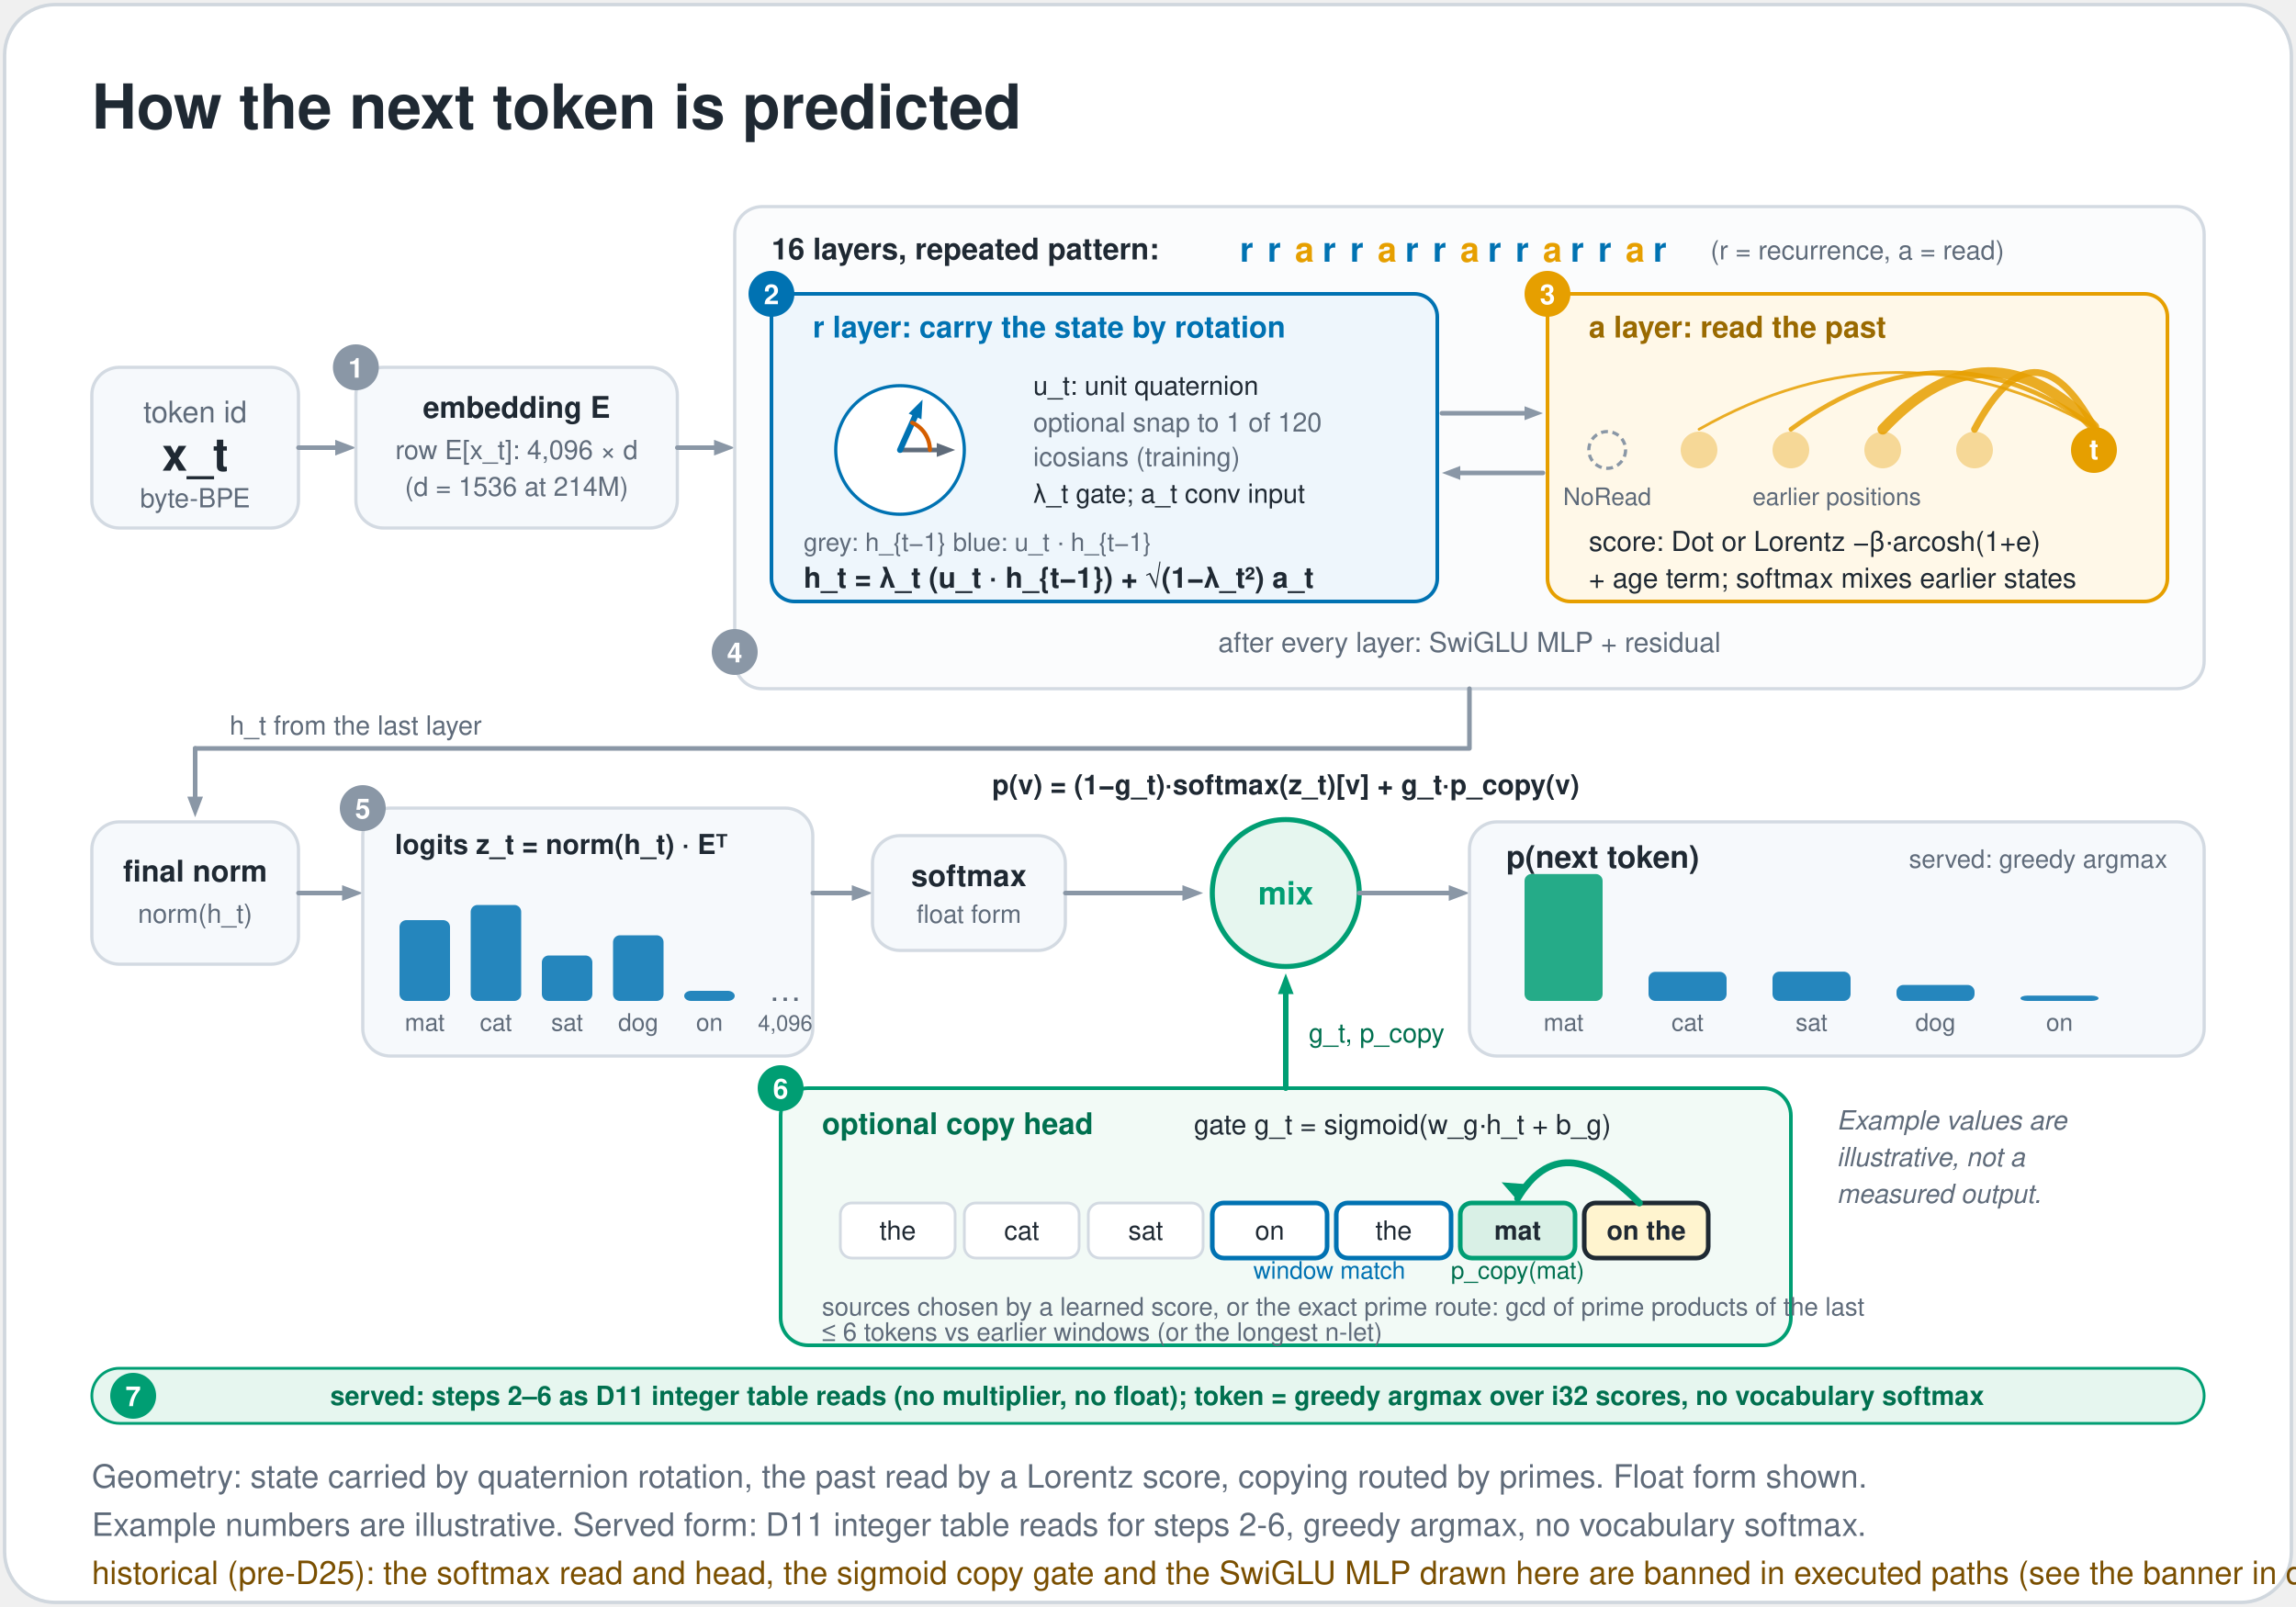
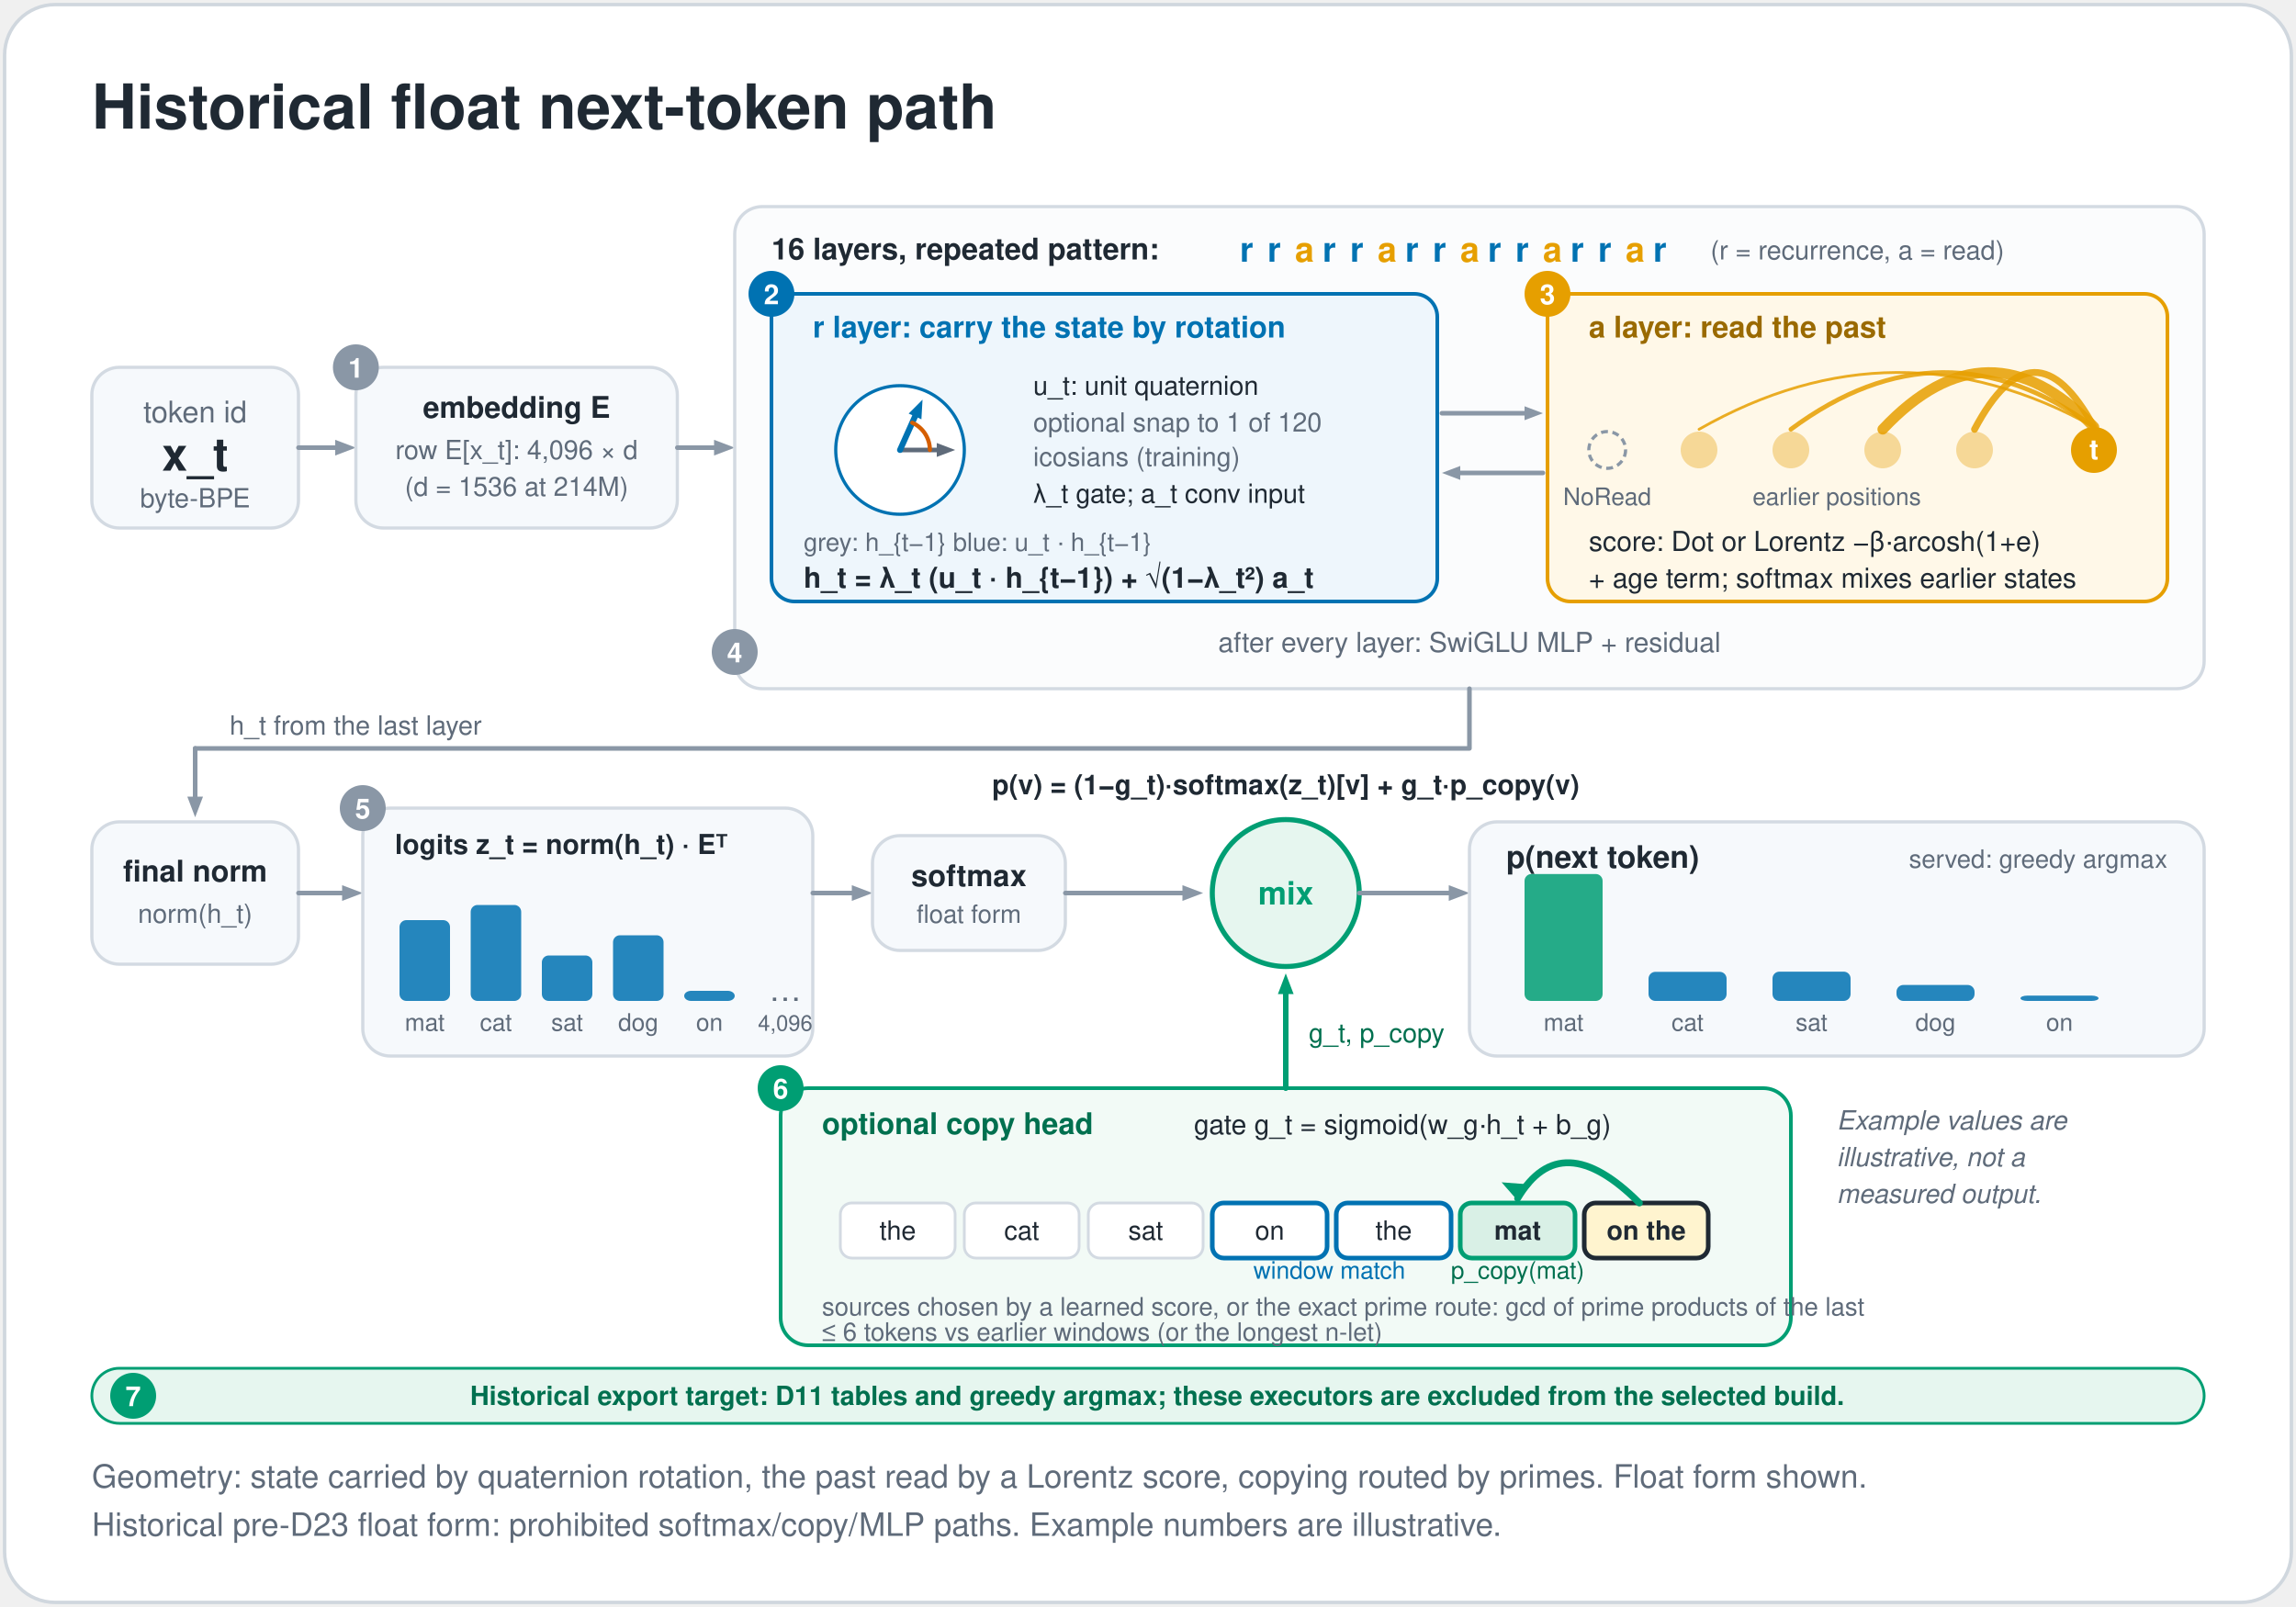
- <svg xmlns="http://www.w3.org/2000/svg" viewBox="0 0 1000 700" width="900" height="630" role="img" aria-labelledby="t d" font-family="-apple-system, BlinkMacSystemFont, 'Segoe UI', Helvetica, Arial, sans-serif">
+ <svg xmlns="http://www.w3.org/2000/svg" viewBox="0 0 1000 700" width="900" height="630" role="img" aria-labelledby="t d" font-family="-apple-system, BlinkMacSystemFont, 'Segoe UI', Helvetica, Arial, 'DejaVu Sans', sans-serif">
  <rect x="2" y="2" width="996" height="696" rx="22" fill="#ffffff" stroke="#d0d7de" stroke-width="1.5" />
-   <text x="40" y="56" font-size="27" font-weight="700" fill="#1f2933">How the next token is predicted</text>
+   <text x="40" y="56" font-size="27" font-weight="700" fill="#1f2933">Historical float next-token path</text>
  <rect x="40" y="160" width="90" height="70" rx="12" fill="#f6f9fc" fill-opacity="1" stroke="#d3dae2" stroke-width="1.4" stroke-opacity="1" />
  <text x="85" y="184" font-size="13" fill="#5f6b7a" fill-opacity="1" text-anchor="middle" font-weight="normal">token id</text>
  <text x="85" y="205" font-size="20" fill="#1f2933" fill-opacity="1" text-anchor="middle" font-weight="bold">x_t</text>
  <text x="85" y="221" font-size="11.5" fill="#5f6b7a" fill-opacity="1" text-anchor="middle" font-weight="normal">byte-BPE</text>
  <line x1="130" y1="195" x2="149.6" y2="195" stroke="#8a97a6" stroke-width="2" stroke-opacity="1" stroke-linecap="round" />
  <polygon points="155,195 146,198.42 146,191.58" fill="#8a97a6" fill-opacity="1" />
  <rect x="155" y="160" width="140" height="70" rx="12" fill="#f6f9fc" fill-opacity="1" stroke="#d3dae2" stroke-width="1.4" stroke-opacity="1" />
  <text x="225" y="182" font-size="13" fill="#1f2933" fill-opacity="1" text-anchor="middle" font-weight="bold">embedding E</text>
  <text x="225" y="200" font-size="11.5" fill="#5f6b7a" fill-opacity="1" text-anchor="middle" font-weight="normal">row E[x_t]: 4,096 × d</text>
  <text x="225" y="216" font-size="11.5" fill="#5f6b7a" fill-opacity="1" text-anchor="middle" font-weight="normal">(d = 1536 at 214M)</text>
  <circle cx="155" cy="160" r="10" fill="#8a97a6" fill-opacity="1" stroke="none" stroke-width="1" stroke-opacity="1" />
  <text x="155" y="164.5" font-size="12" fill="#ffffff" fill-opacity="1" text-anchor="middle" font-weight="bold">1</text>
  <line x1="295" y1="195" x2="314.6" y2="195" stroke="#8a97a6" stroke-width="2" stroke-opacity="1" stroke-linecap="round" />
  <polygon points="320,195 311,198.42 311,191.58" fill="#8a97a6" fill-opacity="1" />
  <rect x="320" y="90" width="640" height="210" rx="12" fill="#fbfcfd" fill-opacity="1" stroke="#d3dae2" stroke-width="1.4" stroke-opacity="1" />
  <text x="336" y="113" font-size="13" fill="#1f2933" fill-opacity="1" text-anchor="start" font-weight="bold">16 layers, repeated pattern:</text>
  <text x="540" y="114" font-size="15" fill="#0072B2" fill-opacity="1" text-anchor="start" font-weight="bold">r</text>
  <text x="552" y="114" font-size="15" fill="#0072B2" fill-opacity="1" text-anchor="start" font-weight="bold">r</text>
  <text x="564" y="114" font-size="15" fill="#E69F00" fill-opacity="1" text-anchor="start" font-weight="bold">a</text>
  <text x="576" y="114" font-size="15" fill="#0072B2" fill-opacity="1" text-anchor="start" font-weight="bold">r</text>
  <text x="588" y="114" font-size="15" fill="#0072B2" fill-opacity="1" text-anchor="start" font-weight="bold">r</text>
  <text x="600" y="114" font-size="15" fill="#E69F00" fill-opacity="1" text-anchor="start" font-weight="bold">a</text>
  <text x="612" y="114" font-size="15" fill="#0072B2" fill-opacity="1" text-anchor="start" font-weight="bold">r</text>
  <text x="624" y="114" font-size="15" fill="#0072B2" fill-opacity="1" text-anchor="start" font-weight="bold">r</text>
  <text x="636" y="114" font-size="15" fill="#E69F00" fill-opacity="1" text-anchor="start" font-weight="bold">a</text>
  <text x="648" y="114" font-size="15" fill="#0072B2" fill-opacity="1" text-anchor="start" font-weight="bold">r</text>
  <text x="660" y="114" font-size="15" fill="#0072B2" fill-opacity="1" text-anchor="start" font-weight="bold">r</text>
  <text x="672" y="114" font-size="15" fill="#E69F00" fill-opacity="1" text-anchor="start" font-weight="bold">a</text>
  <text x="684" y="114" font-size="15" fill="#0072B2" fill-opacity="1" text-anchor="start" font-weight="bold">r</text>
  <text x="696" y="114" font-size="15" fill="#0072B2" fill-opacity="1" text-anchor="start" font-weight="bold">r</text>
  <text x="708" y="114" font-size="15" fill="#E69F00" fill-opacity="1" text-anchor="start" font-weight="bold">a</text>
  <text x="720" y="114" font-size="15" fill="#0072B2" fill-opacity="1" text-anchor="start" font-weight="bold">r</text>
  <text x="745" y="113" font-size="11.5" fill="#5f6b7a" fill-opacity="1" text-anchor="start" font-weight="normal">(r = recurrence, a = read)</text>
  <rect x="336" y="128" width="290" height="134" rx="10" fill="#eef6fc" fill-opacity="1" stroke="#0072B2" stroke-width="1.6" stroke-opacity="1" />
  <circle cx="336" cy="128" r="10" fill="#0072B2" fill-opacity="1" stroke="none" stroke-width="1" stroke-opacity="1" />
  <text x="336" y="132.5" font-size="12" fill="#ffffff" fill-opacity="1" text-anchor="middle" font-weight="bold">2</text>
  <text x="354" y="147" font-size="13" fill="#0072B2" fill-opacity="1" text-anchor="start" font-weight="bold">r layer: carry the state by rotation</text>
  <circle cx="392" cy="196" r="28" fill="#ffffff" fill-opacity="1" stroke="#0072B2" stroke-width="1.4" stroke-opacity="1" />
  <line x1="392" y1="196" x2="411.2" y2="196" stroke="#5f6b7a" stroke-width="2" stroke-opacity="1" stroke-linecap="round" />
  <polygon points="416,196 408,199.04 408,192.96" fill="#5f6b7a" fill-opacity="1" />
  <line x1="392" y1="196" x2="399.84" y2="178.47" stroke="#0072B2" stroke-width="2.6" stroke-opacity="1" stroke-linecap="round" />
  <polygon points="401.8,174.09 401.31,182.64 395.76,180.15" fill="#0072B2" fill-opacity="1" />
  <path d="M405 196A13 13 0 0 0 397.31 184.13" fill="none" fill-opacity="1" stroke="#D55E00" stroke-width="1.8" stroke-opacity="1" stroke-linecap="round" stroke-linejoin="round" />
  <text x="450" y="172" font-size="11.5" fill="#1f2933" fill-opacity="1" text-anchor="start" font-weight="normal">u_t: unit quaternion</text>
  <text x="450" y="188" font-size="11.5" fill="#5f6b7a" fill-opacity="1" text-anchor="start" font-weight="normal">optional snap to 1 of 120</text>
  <text x="450" y="203" font-size="11.5" fill="#5f6b7a" fill-opacity="1" text-anchor="start" font-weight="normal">icosians (training)</text>
  <text x="450" y="219" font-size="11.5" fill="#1f2933" fill-opacity="1" text-anchor="start" font-weight="normal">λ_t gate; a_t conv input</text>
  <text x="350" y="240" font-size="11" fill="#5f6b7a" fill-opacity="1" text-anchor="start" font-weight="normal">grey: h_{t−1}    blue: u_t · h_{t−1}</text>
  <text x="350" y="256" font-size="12.5" fill="#1f2933" fill-opacity="1" text-anchor="start" font-weight="bold">h_t = λ_t (u_t · h_{t−1}) + √(1−λ_t²) a_t</text>
  <line x1="628" y1="180" x2="667.2" y2="180" stroke="#8a97a6" stroke-width="2" stroke-opacity="1" stroke-linecap="round" />
  <polygon points="672,180 664,183.04 664,176.96" fill="#8a97a6" fill-opacity="1" />
  <line x1="672" y1="206" x2="632.8" y2="206" stroke="#8a97a6" stroke-width="2" stroke-opacity="1" stroke-linecap="round" />
  <polygon points="628,206 636,202.96 636,209.04" fill="#8a97a6" fill-opacity="1" />
  <rect x="674" y="128" width="270" height="134" rx="10" fill="#fff8e8" fill-opacity="1" stroke="#E69F00" stroke-width="1.6" stroke-opacity="1" />
  <circle cx="674" cy="128" r="10" fill="#E69F00" fill-opacity="1" stroke="none" stroke-width="1" stroke-opacity="1" />
  <text x="674" y="132.5" font-size="12" fill="#ffffff" fill-opacity="1" text-anchor="middle" font-weight="bold">3</text>
  <text x="692" y="147" font-size="13" fill="#9a6a00" fill-opacity="1" text-anchor="start" font-weight="bold">a layer: read the past</text>
  <circle cx="700" cy="196" r="8" fill="none" stroke="#8a97a6" stroke-width="1.4" stroke-dasharray="3 2" />
  <circle cx="740" cy="196" r="8" fill="#E69F00" fill-opacity="0.35" stroke="none" stroke-width="1" stroke-opacity="1" />
  <circle cx="780" cy="196" r="8" fill="#E69F00" fill-opacity="0.35" stroke="none" stroke-width="1" stroke-opacity="1" />
  <circle cx="820" cy="196" r="8" fill="#E69F00" fill-opacity="0.35" stroke="none" stroke-width="1" stroke-opacity="1" />
  <circle cx="860" cy="196" r="8" fill="#E69F00" fill-opacity="0.35" stroke="none" stroke-width="1" stroke-opacity="1" />
  <circle cx="912" cy="196" r="10" fill="#E69F00" fill-opacity="1" stroke="none" stroke-width="1" stroke-opacity="1" />
  <text x="912" y="200" font-size="12" fill="#ffffff" fill-opacity="1" text-anchor="middle" font-weight="bold">t</text>
  <path d="M912 186Q826 138 740 187" fill="none" fill-opacity="1" stroke="#E69F00" stroke-width="1.2" stroke-opacity="0.85" stroke-linecap="round" stroke-linejoin="round" />
  <path d="M912 186Q846 138 780 187" fill="none" fill-opacity="1" stroke="#E69F00" stroke-width="2" stroke-opacity="0.85" stroke-linecap="round" stroke-linejoin="round" />
  <path d="M912 186Q866 138 820 187" fill="none" fill-opacity="1" stroke="#E69F00" stroke-width="4.6" stroke-opacity="0.85" stroke-linecap="round" stroke-linejoin="round" />
  <path d="M912 186Q886 138 860 187" fill="none" fill-opacity="1" stroke="#E69F00" stroke-width="3" stroke-opacity="0.85" stroke-linecap="round" stroke-linejoin="round" />
  <text x="700" y="220" font-size="10.5" fill="#5f6b7a" fill-opacity="1" text-anchor="middle" font-weight="normal">NoRead</text>
  <text x="800" y="220" font-size="10.5" fill="#5f6b7a" fill-opacity="1" text-anchor="middle" font-weight="normal">earlier positions</text>
  <text x="692" y="240" font-size="12" fill="#1f2933" fill-opacity="1" text-anchor="start" font-weight="normal">score: Dot or Lorentz −β·arcosh(1+e)</text>
  <text x="692" y="256" font-size="12" fill="#1f2933" fill-opacity="1" text-anchor="start" font-weight="normal">+ age term; softmax mixes earlier states</text>
  <text x="640" y="284" font-size="12" fill="#5f6b7a" fill-opacity="1" text-anchor="middle" font-weight="normal">after every layer: SwiGLU MLP + residual</text>
  <circle cx="320" cy="284" r="10" fill="#8a97a6" fill-opacity="1" stroke="none" stroke-width="1" stroke-opacity="1" />
  <text x="320" y="288.5" font-size="12" fill="#ffffff" fill-opacity="1" text-anchor="middle" font-weight="bold">4</text>
  <path d="M640 300L640 326L85 326" fill="none" fill-opacity="1" stroke="#8a97a6" stroke-width="2" stroke-opacity="1" stroke-linecap="round" stroke-linejoin="round" />
  <line x1="85" y1="326" x2="85" y2="350.6" stroke="#8a97a6" stroke-width="2" stroke-opacity="1" stroke-linecap="round" />
  <polygon points="85,356 81.58,347 88.42,347" fill="#8a97a6" fill-opacity="1" />
  <text x="100" y="320" font-size="11.5" fill="#5f6b7a" fill-opacity="1" text-anchor="start" font-weight="normal">h_t from the last layer</text>
  <rect x="40" y="358" width="90" height="62" rx="12" fill="#f6f9fc" fill-opacity="1" stroke="#d3dae2" stroke-width="1.4" stroke-opacity="1" />
  <text x="85" y="384" font-size="13" fill="#1f2933" fill-opacity="1" text-anchor="middle" font-weight="bold">final norm</text>
  <text x="85" y="402" font-size="11.5" fill="#5f6b7a" fill-opacity="1" text-anchor="middle" font-weight="normal">norm(h_t)</text>
  <line x1="130" y1="389" x2="152.6" y2="389" stroke="#8a97a6" stroke-width="2" stroke-opacity="1" stroke-linecap="round" />
  <polygon points="158,389 149,392.42 149,385.58" fill="#8a97a6" fill-opacity="1" />
  <rect x="158" y="352" width="196" height="108" rx="12" fill="#f6f9fc" fill-opacity="1" stroke="#d3dae2" stroke-width="1.4" stroke-opacity="1" />
  <circle cx="158" cy="352" r="10" fill="#8a97a6" fill-opacity="1" stroke="none" stroke-width="1" stroke-opacity="1" />
  <text x="158" y="356.5" font-size="12" fill="#ffffff" fill-opacity="1" text-anchor="middle" font-weight="bold">5</text>
  <text x="172" y="372" font-size="12" fill="#1f2933" fill-opacity="1" text-anchor="start" font-weight="bold">logits z_t = norm(h_t) · Eᵀ</text>
  <rect x="174" y="400.8" width="22" height="35.2" rx="3" fill="#0072B2" fill-opacity="0.85" stroke="none" stroke-width="1" stroke-opacity="1" />
  <text x="185" y="449" font-size="10.5" fill="#5f6b7a" fill-opacity="1" text-anchor="middle" font-weight="normal">mat</text>
  <rect x="205" y="394.2" width="22" height="41.8" rx="3" fill="#0072B2" fill-opacity="0.85" stroke="none" stroke-width="1" stroke-opacity="1" />
  <text x="216" y="449" font-size="10.5" fill="#5f6b7a" fill-opacity="1" text-anchor="middle" font-weight="normal">cat</text>
  <rect x="236" y="416.2" width="22" height="19.8" rx="3" fill="#0072B2" fill-opacity="0.85" stroke="none" stroke-width="1" stroke-opacity="1" />
  <text x="247" y="449" font-size="10.5" fill="#5f6b7a" fill-opacity="1" text-anchor="middle" font-weight="normal">sat</text>
  <rect x="267" y="407.4" width="22" height="28.6" rx="3" fill="#0072B2" fill-opacity="0.85" stroke="none" stroke-width="1" stroke-opacity="1" />
  <text x="278" y="449" font-size="10.5" fill="#5f6b7a" fill-opacity="1" text-anchor="middle" font-weight="normal">dog</text>
  <rect x="298" y="431.6" width="22" height="4.4" rx="3" fill="#0072B2" fill-opacity="0.85" stroke="none" stroke-width="1" stroke-opacity="1" />
  <text x="309" y="449" font-size="10.5" fill="#5f6b7a" fill-opacity="1" text-anchor="middle" font-weight="normal">on</text>
  <text x="342" y="436" font-size="14" fill="#5f6b7a" fill-opacity="1" text-anchor="middle" font-weight="normal">…</text>
  <text x="342" y="449" font-size="9.5" fill="#5f6b7a" fill-opacity="1" text-anchor="middle" font-weight="normal">4,096</text>
  <line x1="354" y1="389" x2="374.6" y2="389" stroke="#8a97a6" stroke-width="2" stroke-opacity="1" stroke-linecap="round" />
  <polygon points="380,389 371,392.42 371,385.58" fill="#8a97a6" fill-opacity="1" />
  <rect x="380" y="364" width="84" height="50" rx="12" fill="#f6f9fc" fill-opacity="1" stroke="#d3dae2" stroke-width="1.4" stroke-opacity="1" />
  <text x="422" y="386" font-size="13" fill="#1f2933" fill-opacity="1" text-anchor="middle" font-weight="bold">softmax</text>
  <text x="422" y="402" font-size="11" fill="#5f6b7a" fill-opacity="1" text-anchor="middle" font-weight="normal">float form</text>
  <line x1="464" y1="389" x2="518.6" y2="389" stroke="#8a97a6" stroke-width="2" stroke-opacity="1" stroke-linecap="round" />
  <polygon points="524,389 515,392.42 515,385.58" fill="#8a97a6" fill-opacity="1" />
  <circle cx="560" cy="389" r="32" fill="#e6f6ef" fill-opacity="1" stroke="#009E73" stroke-width="2.2" stroke-opacity="1" />
  <text x="560" y="394" font-size="14" fill="#009E73" fill-opacity="1" text-anchor="middle" font-weight="bold">mix</text>
  <text x="560" y="346" font-size="12" fill="#1f2933" fill-opacity="1" text-anchor="middle" font-weight="bold">p(v) = (1−g_t)·softmax(z_t)[v] + g_t·p_copy(v)</text>
  <line x1="592" y1="389" x2="634.6" y2="389" stroke="#8a97a6" stroke-width="2" stroke-opacity="1" stroke-linecap="round" />
  <polygon points="640,389 631,392.42 631,385.58" fill="#8a97a6" fill-opacity="1" />
  <rect x="640" y="358" width="320" height="102" rx="12" fill="#f6f9fc" fill-opacity="1" stroke="#d3dae2" stroke-width="1.4" stroke-opacity="1" />
  <text x="656" y="378" font-size="13.5" fill="#1f2933" fill-opacity="1" text-anchor="start" font-weight="bold">p(next token)</text>
  <rect x="664" y="380.71" width="34" height="55.29" rx="3" fill="#009E73" fill-opacity="0.85" stroke="none" stroke-width="1" stroke-opacity="1" />
  <text x="681" y="449" font-size="10.5" fill="#5f6b7a" fill-opacity="1" text-anchor="middle" font-weight="normal">mat</text>
  <rect x="718" y="423.32" width="34" height="12.68" rx="3" fill="#0072B2" fill-opacity="0.85" stroke="none" stroke-width="1" stroke-opacity="1" />
  <text x="735" y="449" font-size="10.5" fill="#5f6b7a" fill-opacity="1" text-anchor="middle" font-weight="normal">cat</text>
  <rect x="772" y="423.24" width="34" height="12.76" rx="3" fill="#0072B2" fill-opacity="0.85" stroke="none" stroke-width="1" stroke-opacity="1" />
  <text x="789" y="449" font-size="10.5" fill="#5f6b7a" fill-opacity="1" text-anchor="middle" font-weight="normal">sat</text>
  <rect x="826" y="429.04" width="34" height="6.96" rx="3" fill="#0072B2" fill-opacity="0.85" stroke="none" stroke-width="1" stroke-opacity="1" />
  <text x="843" y="449" font-size="10.5" fill="#5f6b7a" fill-opacity="1" text-anchor="middle" font-weight="normal">dog</text>
  <rect x="880" y="433.68" width="34" height="2.32" rx="3" fill="#0072B2" fill-opacity="0.85" stroke="none" stroke-width="1" stroke-opacity="1" />
  <text x="897" y="449" font-size="10.5" fill="#5f6b7a" fill-opacity="1" text-anchor="middle" font-weight="normal">on</text>
  <text x="944" y="378" font-size="11" fill="#5f6b7a" fill-opacity="1" text-anchor="end" font-weight="normal">served: greedy argmax</text>
  <rect x="340" y="474" width="440" height="112" rx="12" fill="#f2faf6" fill-opacity="1" stroke="#009E73" stroke-width="1.6" stroke-opacity="1" />
  <circle cx="340" cy="474" r="10" fill="#009E73" fill-opacity="1" stroke="none" stroke-width="1" stroke-opacity="1" />
  <text x="340" y="478.5" font-size="12" fill="#ffffff" fill-opacity="1" text-anchor="middle" font-weight="bold">6</text>
  <text x="358" y="494" font-size="13" fill="#00704f" fill-opacity="1" text-anchor="start" font-weight="bold">optional copy head</text>
  <text x="520" y="494" font-size="12" fill="#1f2933" fill-opacity="1" text-anchor="start" font-weight="normal">gate g_t = sigmoid(w_g·h_t + b_g)</text>
  <rect x="366" y="524" width="50" height="24" rx="5" fill="#ffffff" fill-opacity="1" stroke="#d3dae2" stroke-width="1.2" stroke-opacity="1" />
  <text x="391" y="540" font-size="11.5" fill="#1f2933" fill-opacity="1" text-anchor="middle" font-weight="normal">the</text>
  <rect x="420" y="524" width="50" height="24" rx="5" fill="#ffffff" fill-opacity="1" stroke="#d3dae2" stroke-width="1.2" stroke-opacity="1" />
  <text x="445" y="540" font-size="11.5" fill="#1f2933" fill-opacity="1" text-anchor="middle" font-weight="normal">cat</text>
  <rect x="474" y="524" width="50" height="24" rx="5" fill="#ffffff" fill-opacity="1" stroke="#d3dae2" stroke-width="1.2" stroke-opacity="1" />
  <text x="499" y="540" font-size="11.5" fill="#1f2933" fill-opacity="1" text-anchor="middle" font-weight="normal">sat</text>
  <rect x="528" y="524" width="50" height="24" rx="5" fill="#ffffff" fill-opacity="1" stroke="#0072B2" stroke-width="2" stroke-opacity="1" />
  <text x="553" y="540" font-size="11.5" fill="#1f2933" fill-opacity="1" text-anchor="middle" font-weight="normal">on</text>
  <rect x="582" y="524" width="50" height="24" rx="5" fill="#ffffff" fill-opacity="1" stroke="#0072B2" stroke-width="2" stroke-opacity="1" />
  <text x="607" y="540" font-size="11.5" fill="#1f2933" fill-opacity="1" text-anchor="middle" font-weight="normal">the</text>
  <rect x="636" y="524" width="50" height="24" rx="5" fill="#d9f0e6" fill-opacity="1" stroke="#009E73" stroke-width="2" stroke-opacity="1" />
  <text x="661" y="540" font-size="11.5" fill="#1f2933" fill-opacity="1" text-anchor="middle" font-weight="bold">mat</text>
  <rect x="690" y="524" width="54" height="24" rx="5" fill="#fff4cf" fill-opacity="1" stroke="#1f2933" stroke-width="2" stroke-opacity="1" />
  <text x="717" y="540" font-size="11.5" fill="#1f2933" fill-opacity="1" text-anchor="middle" font-weight="bold">on the</text>
  <path d="M714 524Q680 490 661 522" fill="none" fill-opacity="1" stroke="#009E73" stroke-width="3" stroke-opacity="1" stroke-linecap="round" stroke-linejoin="round" />
  <polygon points="661,523 654,515 667,516" fill="#009E73" />
  <text x="661" y="557" font-size="10.5" fill="#00704f" fill-opacity="1" text-anchor="middle" font-weight="normal">p_copy(mat)</text>
  <text x="579" y="557" font-size="10.5" fill="#0072B2" fill-opacity="1" text-anchor="middle" font-weight="normal">window match</text>
  <text x="358" y="573" font-size="11" fill="#5f6b7a" fill-opacity="1" text-anchor="start" font-weight="normal">sources chosen by a learned score, or the exact prime route: gcd of prime products of the last</text>
  <text x="358" y="584" font-size="11" fill="#5f6b7a" fill-opacity="1" text-anchor="start" font-weight="normal">≤ 6 tokens vs earlier windows (or the longest n-let)</text>
  <line x1="560" y1="474" x2="560" y2="429.4" stroke="#009E73" stroke-width="2.4" stroke-opacity="1" stroke-linecap="round" />
  <polygon points="560,424 563.42,433 556.58,433" fill="#009E73" fill-opacity="1" />
  <text x="570" y="454" font-size="11.5" fill="#00704f" fill-opacity="1" text-anchor="start" font-weight="normal">g_t, p_copy</text>
  <text x="800" y="492" font-size="11.5" fill="#5f6b7a" fill-opacity="1" text-anchor="start" font-weight="normal" font-style="italic">Example values are</text>
  <text x="800" y="508" font-size="11.5" fill="#5f6b7a" fill-opacity="1" text-anchor="start" font-weight="normal" font-style="italic">illustrative, not a</text>
  <text x="800" y="524" font-size="11.5" fill="#5f6b7a" fill-opacity="1" text-anchor="start" font-weight="normal" font-style="italic">measured output.</text>
  <rect x="40" y="596" width="920" height="24" rx="12" fill="#e6f6ef" fill-opacity="1" stroke="#009E73" stroke-width="1.2" stroke-opacity="1" />
  <circle cx="58" cy="608" r="10" fill="#009E73" fill-opacity="1" stroke="none" stroke-width="1" stroke-opacity="1" />
  <text x="58" y="612.5" font-size="12" fill="#ffffff" fill-opacity="1" text-anchor="middle" font-weight="bold">7</text>
-   <text x="504" y="612" font-size="11.5" fill="#00704f" fill-opacity="1" text-anchor="middle" font-weight="bold">served: steps 2–6 as D11 integer table reads (no multiplier, no float); token = greedy argmax over i32 scores, no vocabulary softmax</text>
+   <text x="504" y="612" font-size="11.5" fill="#00704f" fill-opacity="1" text-anchor="middle" font-weight="bold">Historical export target: D11 tables and greedy argmax; these executors are excluded from the selected build.</text>
  <text x="40" y="648" font-size="14" fill="#5f6b7a">Geometry: state carried by quaternion rotation, the past read by a Lorentz score, copying routed by primes. Float form shown.</text>
-   <text x="40" y="669" font-size="14" fill="#5f6b7a">Example numbers are illustrative. Served form: D11 integer table reads for steps 2-6, greedy argmax, no vocabulary softmax.</text>
-   <text x="40" y="690" font-size="14" fill="#7a4f00">historical (pre-D25): the softmax read and head, the sigmoid copy gate and the SwiGLU MLP drawn here are banned in executed paths (see the banner in docs/geometry.md).</text>
+   <text x="40" y="669" font-size="14" fill="#5f6b7a">Historical pre-D23 float form: prohibited softmax/copy/MLP paths. Example numbers are illustrative.</text>
</svg>
